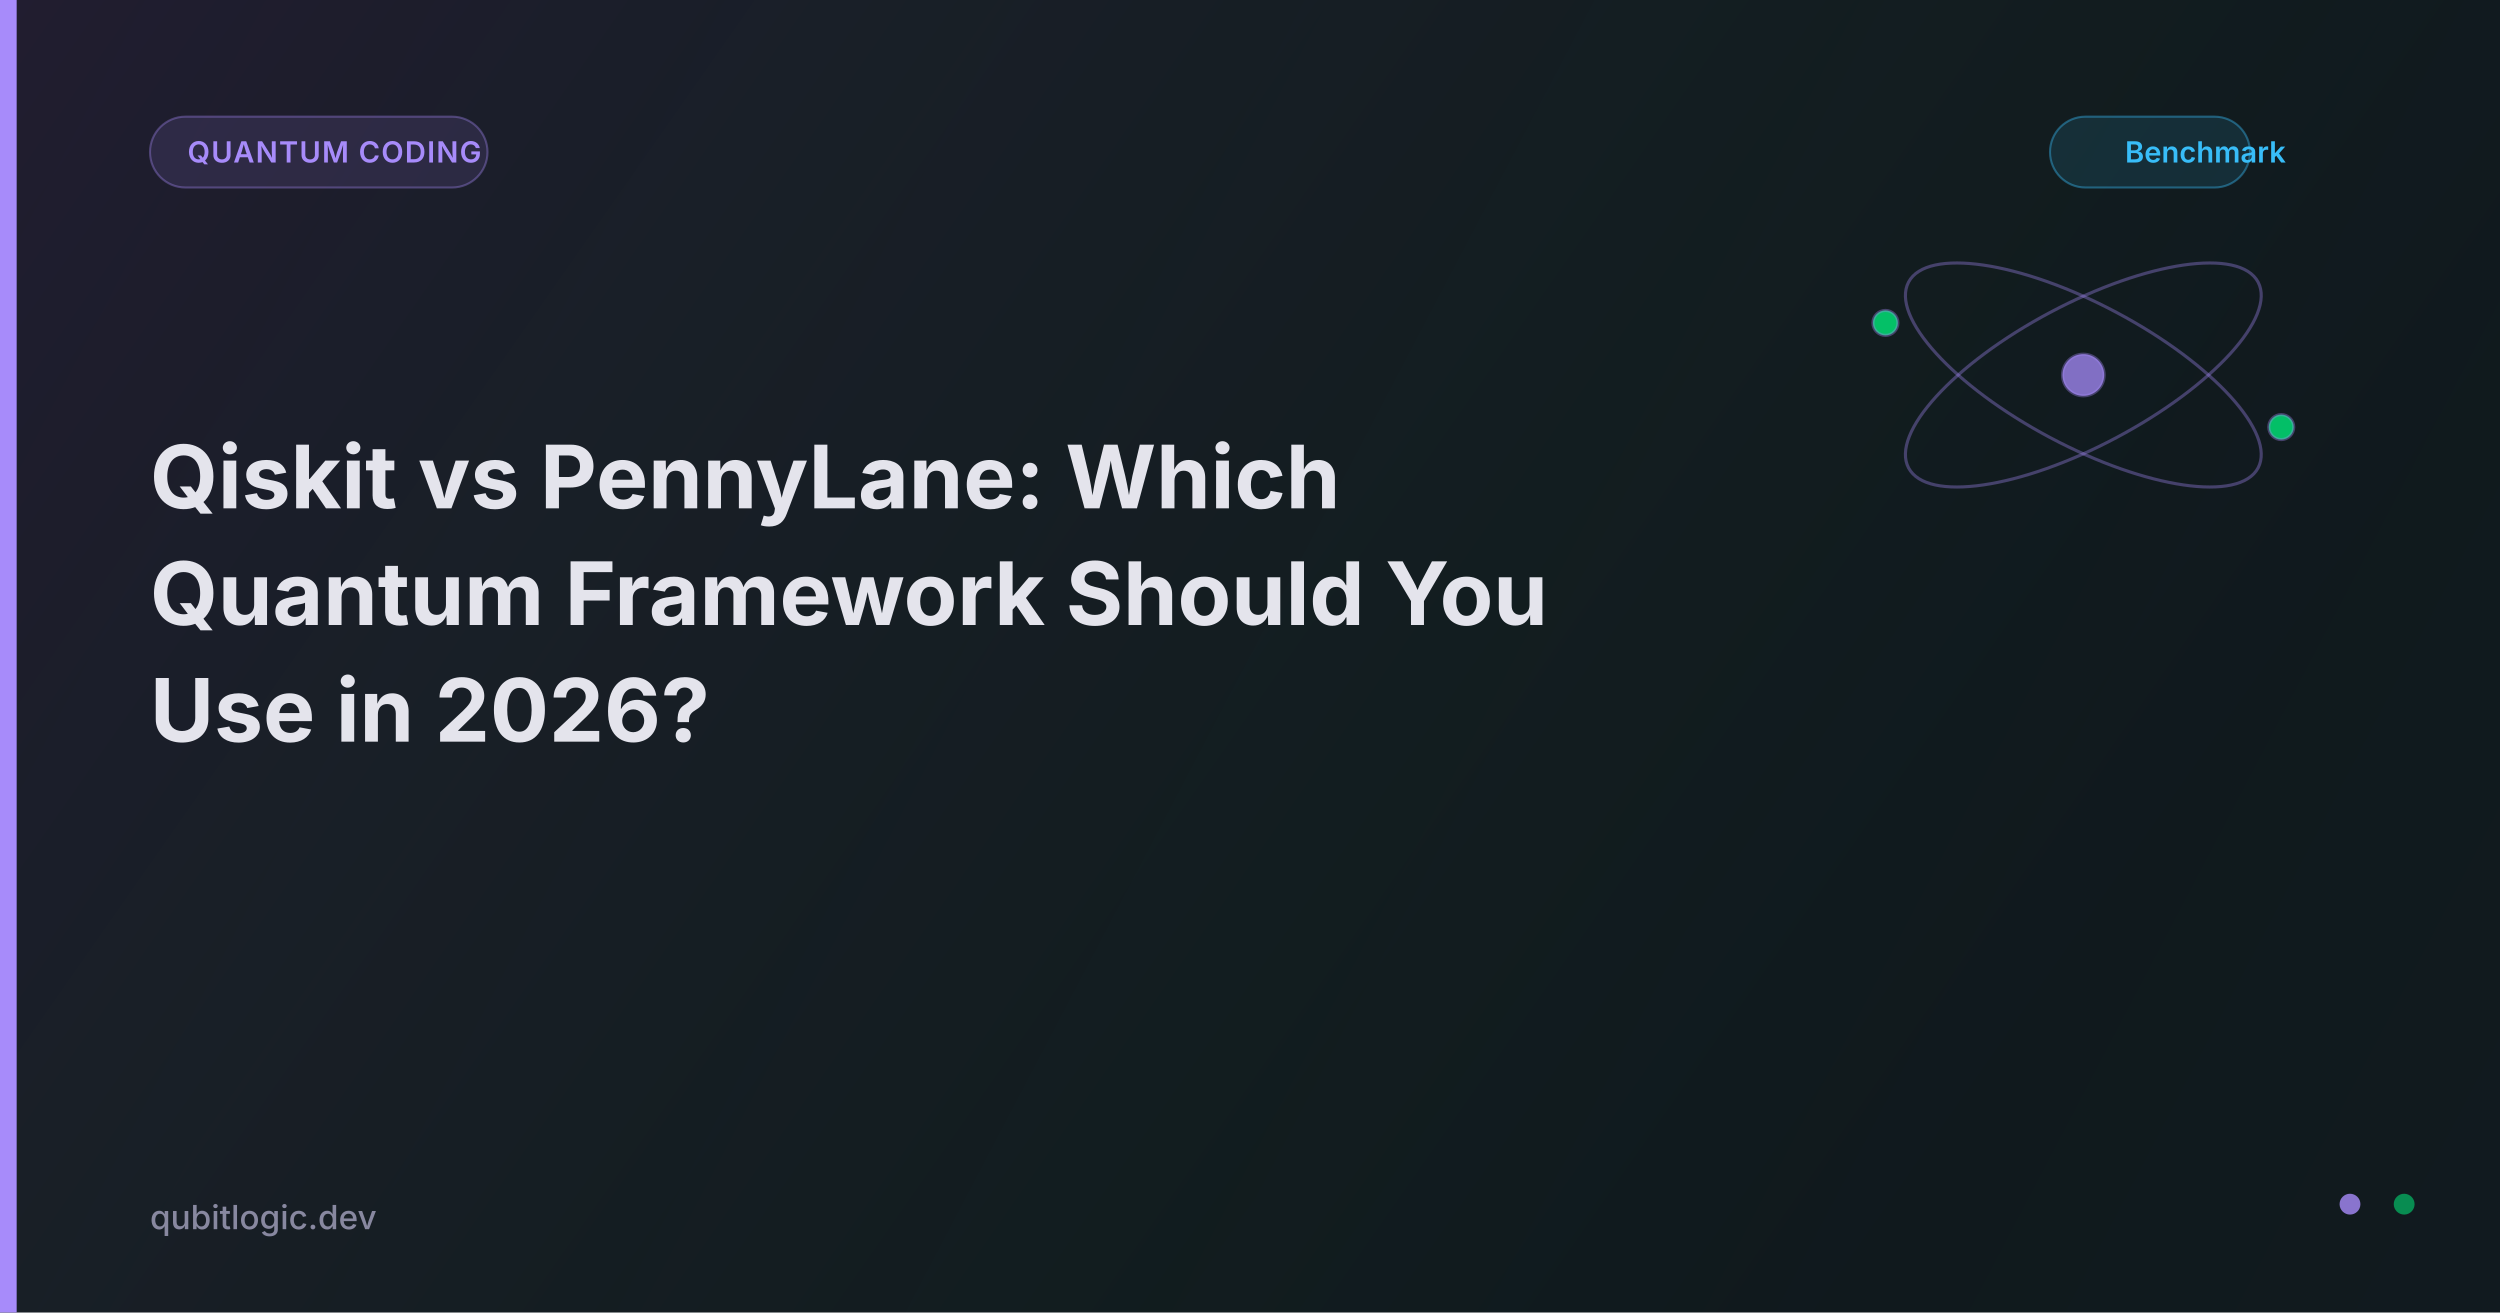
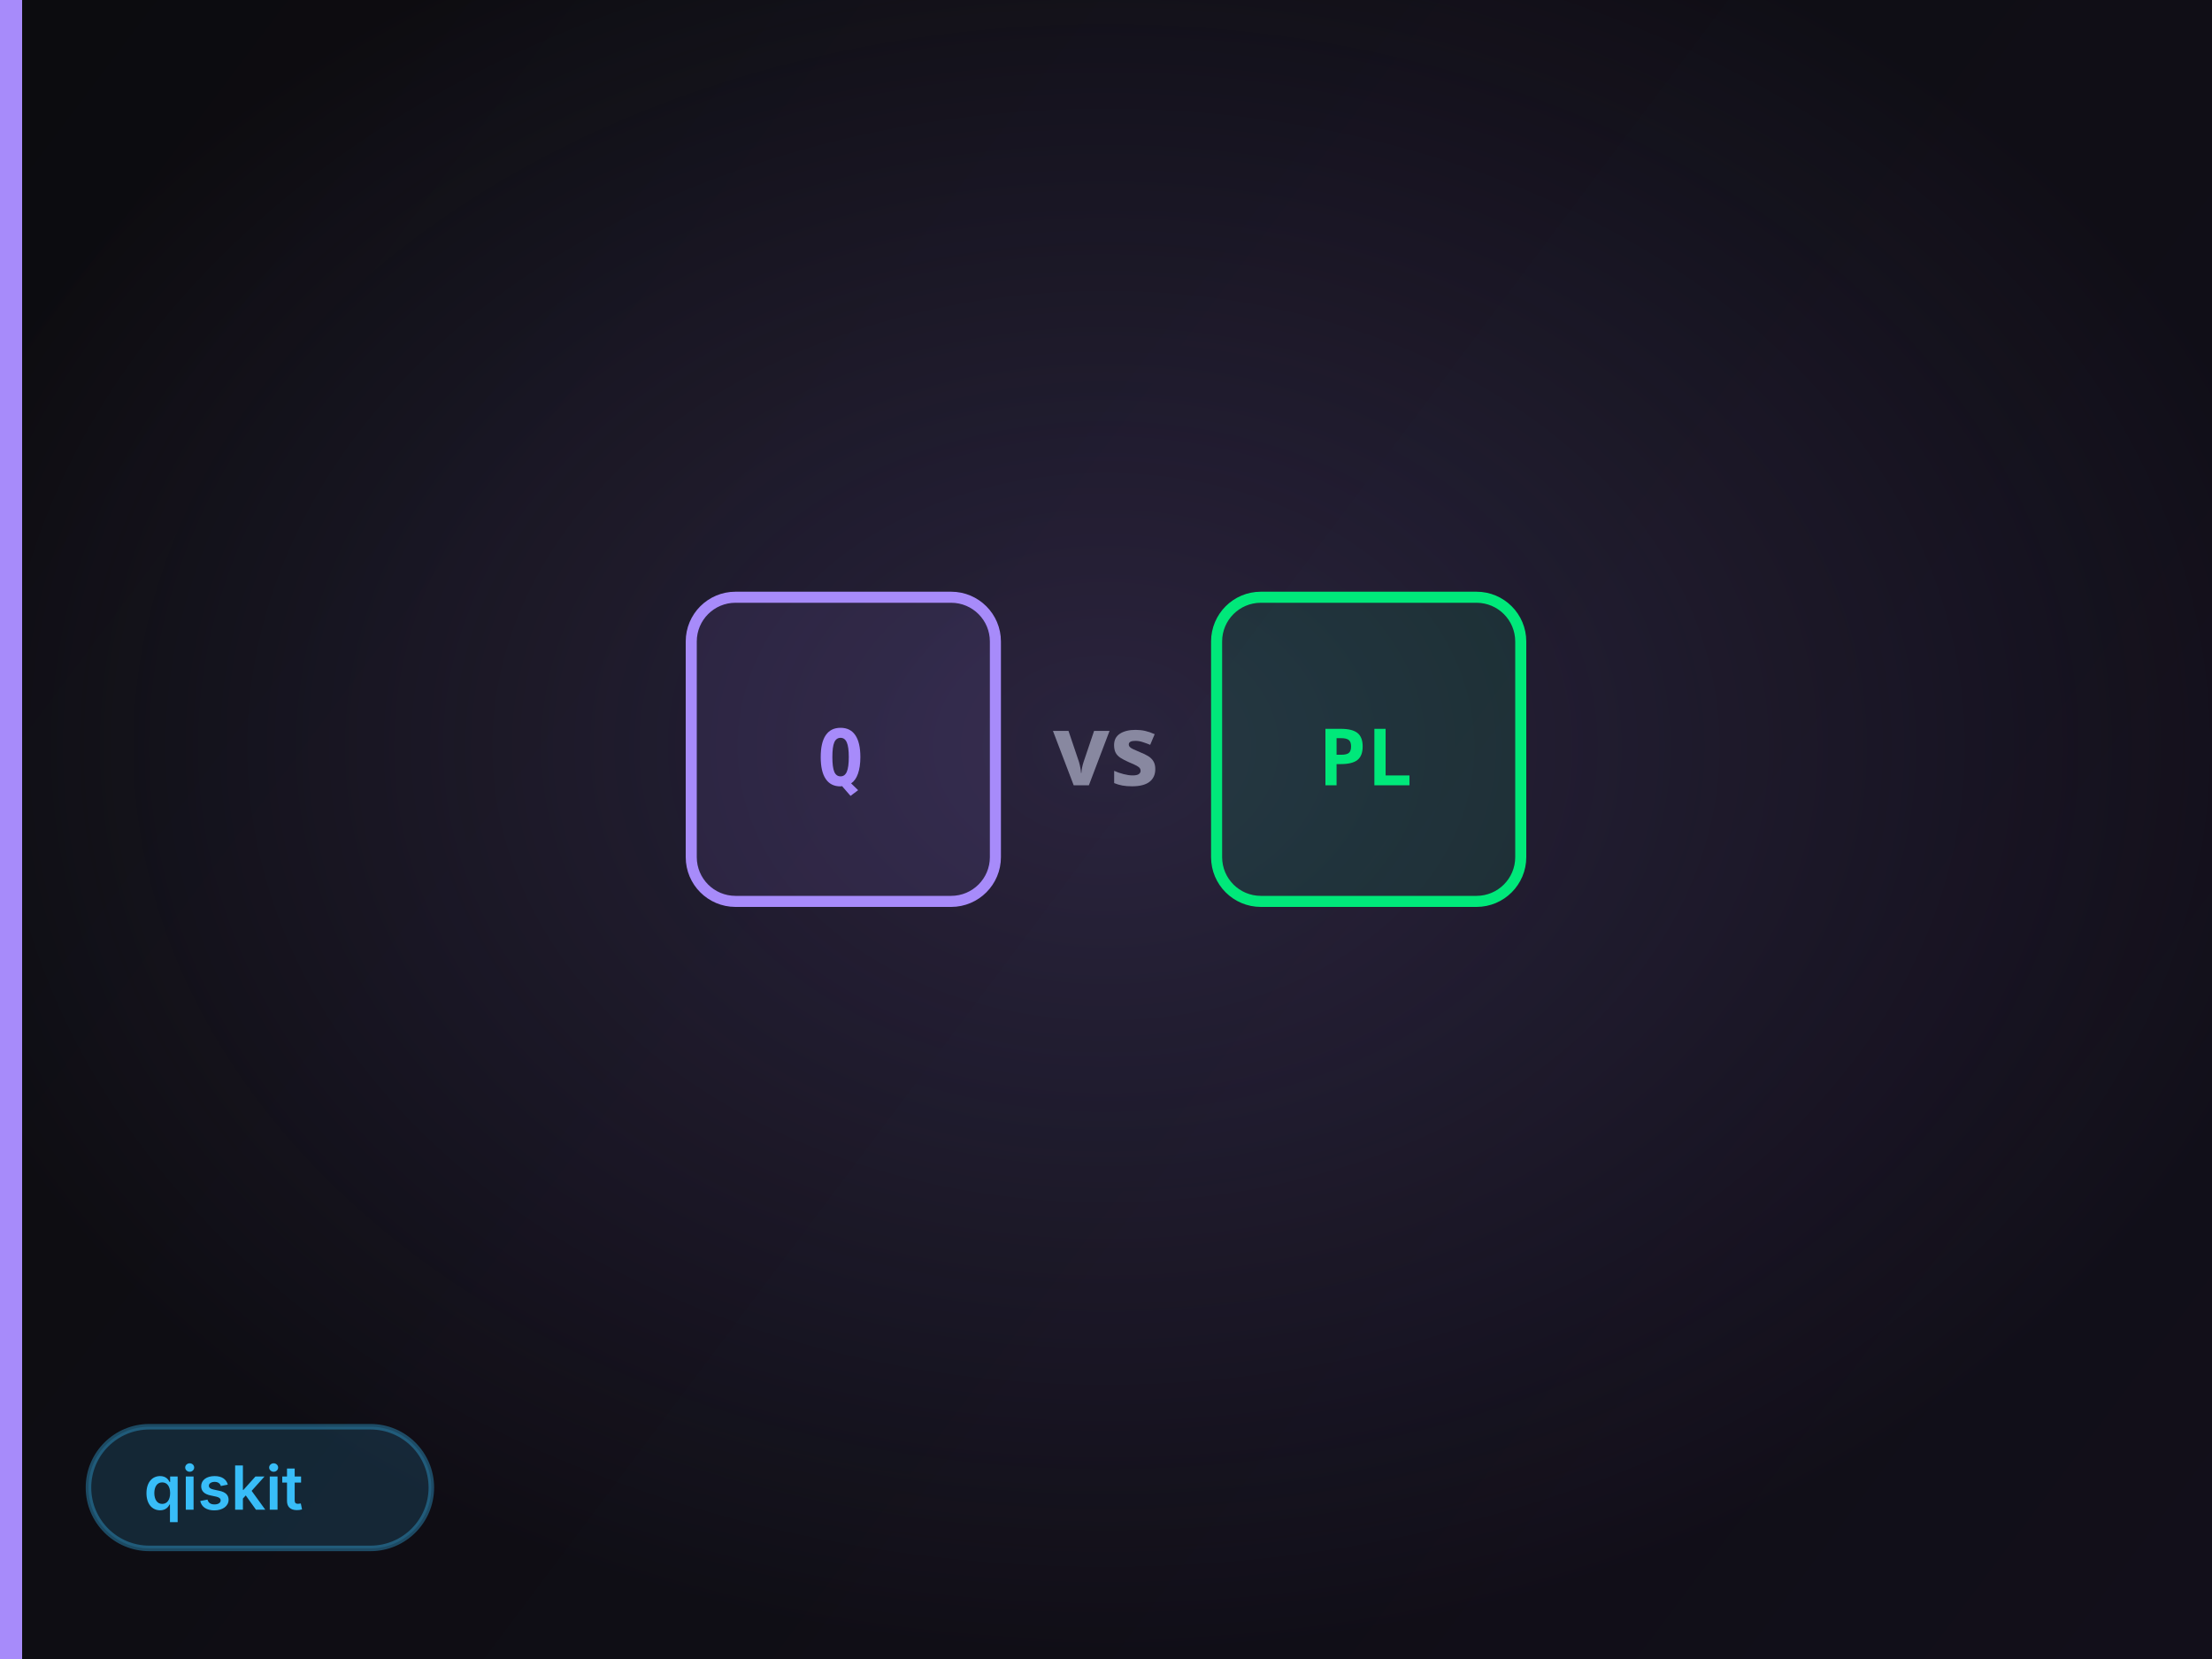
- <svg xmlns="http://www.w3.org/2000/svg" viewBox="0 0 1200 630" fill="none" role="img" aria-label="Qiskit vs PennyLane: Which Quantum Framework Should You Use in 2026?">
+ <svg xmlns="http://www.w3.org/2000/svg" viewBox="0 0 400 300" fill="none" role="img" aria-label="Qiskit vs PennyLane: Which Quantum Framework Should You Use in 2026?">
  <defs>
-     <linearGradient id="bg" x1="0" y1="0" x2="1200" y2="630" gradientUnits="userSpaceOnUse">
+     <linearGradient id="bg" x1="0" y1="0" x2="400" y2="300" gradientUnits="userSpaceOnUse">
      <stop stop-color="#0c0c0f" />
      <stop offset="1" stop-color="#120f1a" />
    </linearGradient>
-     <linearGradient id="glow" x1="0" y1="0" x2="900" y2="630" gradientUnits="userSpaceOnUse">
-       <stop stop-color="#a78bfa" stop-opacity="0.14" />
-       <stop offset="1" stop-color="#00e87a" stop-opacity="0.05" />
-     </linearGradient>
+     <radialGradient id="glow" cx="50%" cy="45%" r="55%">
+       <stop stop-color="#a78bfa" stop-opacity="0.18" />
+       <stop offset="1" stop-color="#a78bfa" stop-opacity="0" />
+     </radialGradient>
  </defs>
-   <rect width="1200" height="630" fill="url(#bg)" />
-   <rect width="1200" height="630" fill="url(#glow)" />
-   <rect x="0" y="0" width="8" height="630" fill="#a78bfa" />
-   <g stroke="#a78bfa" stroke-opacity="0.35" stroke-width="1.5" fill="none">
-     <ellipse cx="1000" cy="180" rx="95" ry="34" transform="rotate(-28 1000 180)" />
-     <ellipse cx="1000" cy="180" rx="95" ry="34" transform="rotate(28 1000 180)" />
-     <circle cx="1000" cy="180" r="10" fill="#a78bfa" fill-opacity="0.75" />
-     <circle cx="905" cy="155" r="6" fill="#00e87a" fill-opacity="0.8" />
-     <circle cx="1095" cy="205" r="6" fill="#00e87a" fill-opacity="0.8" />
-   </g>
-   <rect x="72" y="56" width="162" height="34" rx="17" fill="#a78bfa" fill-opacity="0.12" stroke="#a78bfa" stroke-opacity="0.35" />
-   <text x="90" y="78" fill="#a78bfa" font-family="Inter, system-ui, sans-serif" font-size="14" font-weight="600" letter-spacing="0.04em">QUANTUM CODING</text>
-   <rect x="984" y="56" width="96" height="34" rx="17" fill="#38bdf8" fill-opacity="0.12" stroke="#38bdf8" stroke-opacity="0.4" />
-   <text x="1020" y="78" fill="#38bdf8" font-family="Inter, system-ui, sans-serif" font-size="14" font-weight="600">Benchmark</text>
-   <text x="72" y="244" fill="#e4e4ec" font-family="Inter, system-ui, sans-serif" font-size="42" font-weight="700">Qiskit vs PennyLane: Which</text>
-   <text x="72" y="300" fill="#e4e4ec" font-family="Inter, system-ui, sans-serif" font-size="42" font-weight="700">Quantum Framework Should You</text>
-   <text x="72" y="356" fill="#e4e4ec" font-family="Inter, system-ui, sans-serif" font-size="42" font-weight="700">Use in 2026?</text>
-   <text x="72" y="590" fill="#8888a0" font-family="Inter, system-ui, sans-serif" font-size="16" font-weight="500">qubitlogic.dev</text>
-   <circle cx="1128" cy="578" r="5" fill="#a78bfa" fill-opacity="0.8" />
-   <circle cx="1154" cy="578" r="5" fill="#00e87a" fill-opacity="0.55" />
+   <rect width="400" height="300" fill="url(#bg)" />
+   <rect width="400" height="300" fill="url(#glow)" />
+   <rect x="0" y="0" width="4" height="300" fill="#a78bfa" />
+   <rect x="125" y="108" width="55" height="55" rx="8" stroke="#a78bfa" stroke-width="2" fill="#a78bfa" fill-opacity="0.1" />
+   <text x="152" y="142" text-anchor="middle" fill="#a78bfa" font-family="monospace" font-size="14" font-weight="700">Q</text>
+   <text x="200" y="142" text-anchor="middle" fill="#8888a0" font-family="system-ui" font-size="18" font-weight="700">vs</text>
+   <rect x="220" y="108" width="55" height="55" rx="8" stroke="#00e87a" stroke-width="2" fill="#00e87a" fill-opacity="0.1" />
+   <text x="247" y="142" text-anchor="middle" fill="#00e87a" font-family="monospace" font-size="14" font-weight="700">PL</text>
+   <rect x="16" y="258" width="62" height="22" rx="11" fill="#38bdf8" fill-opacity="0.15" stroke="#38bdf8" stroke-opacity="0.35" />
+   <text x="26" y="273" fill="#38bdf8" font-family="Inter, system-ui, sans-serif" font-size="11" font-weight="600">qiskit</text>
</svg>
